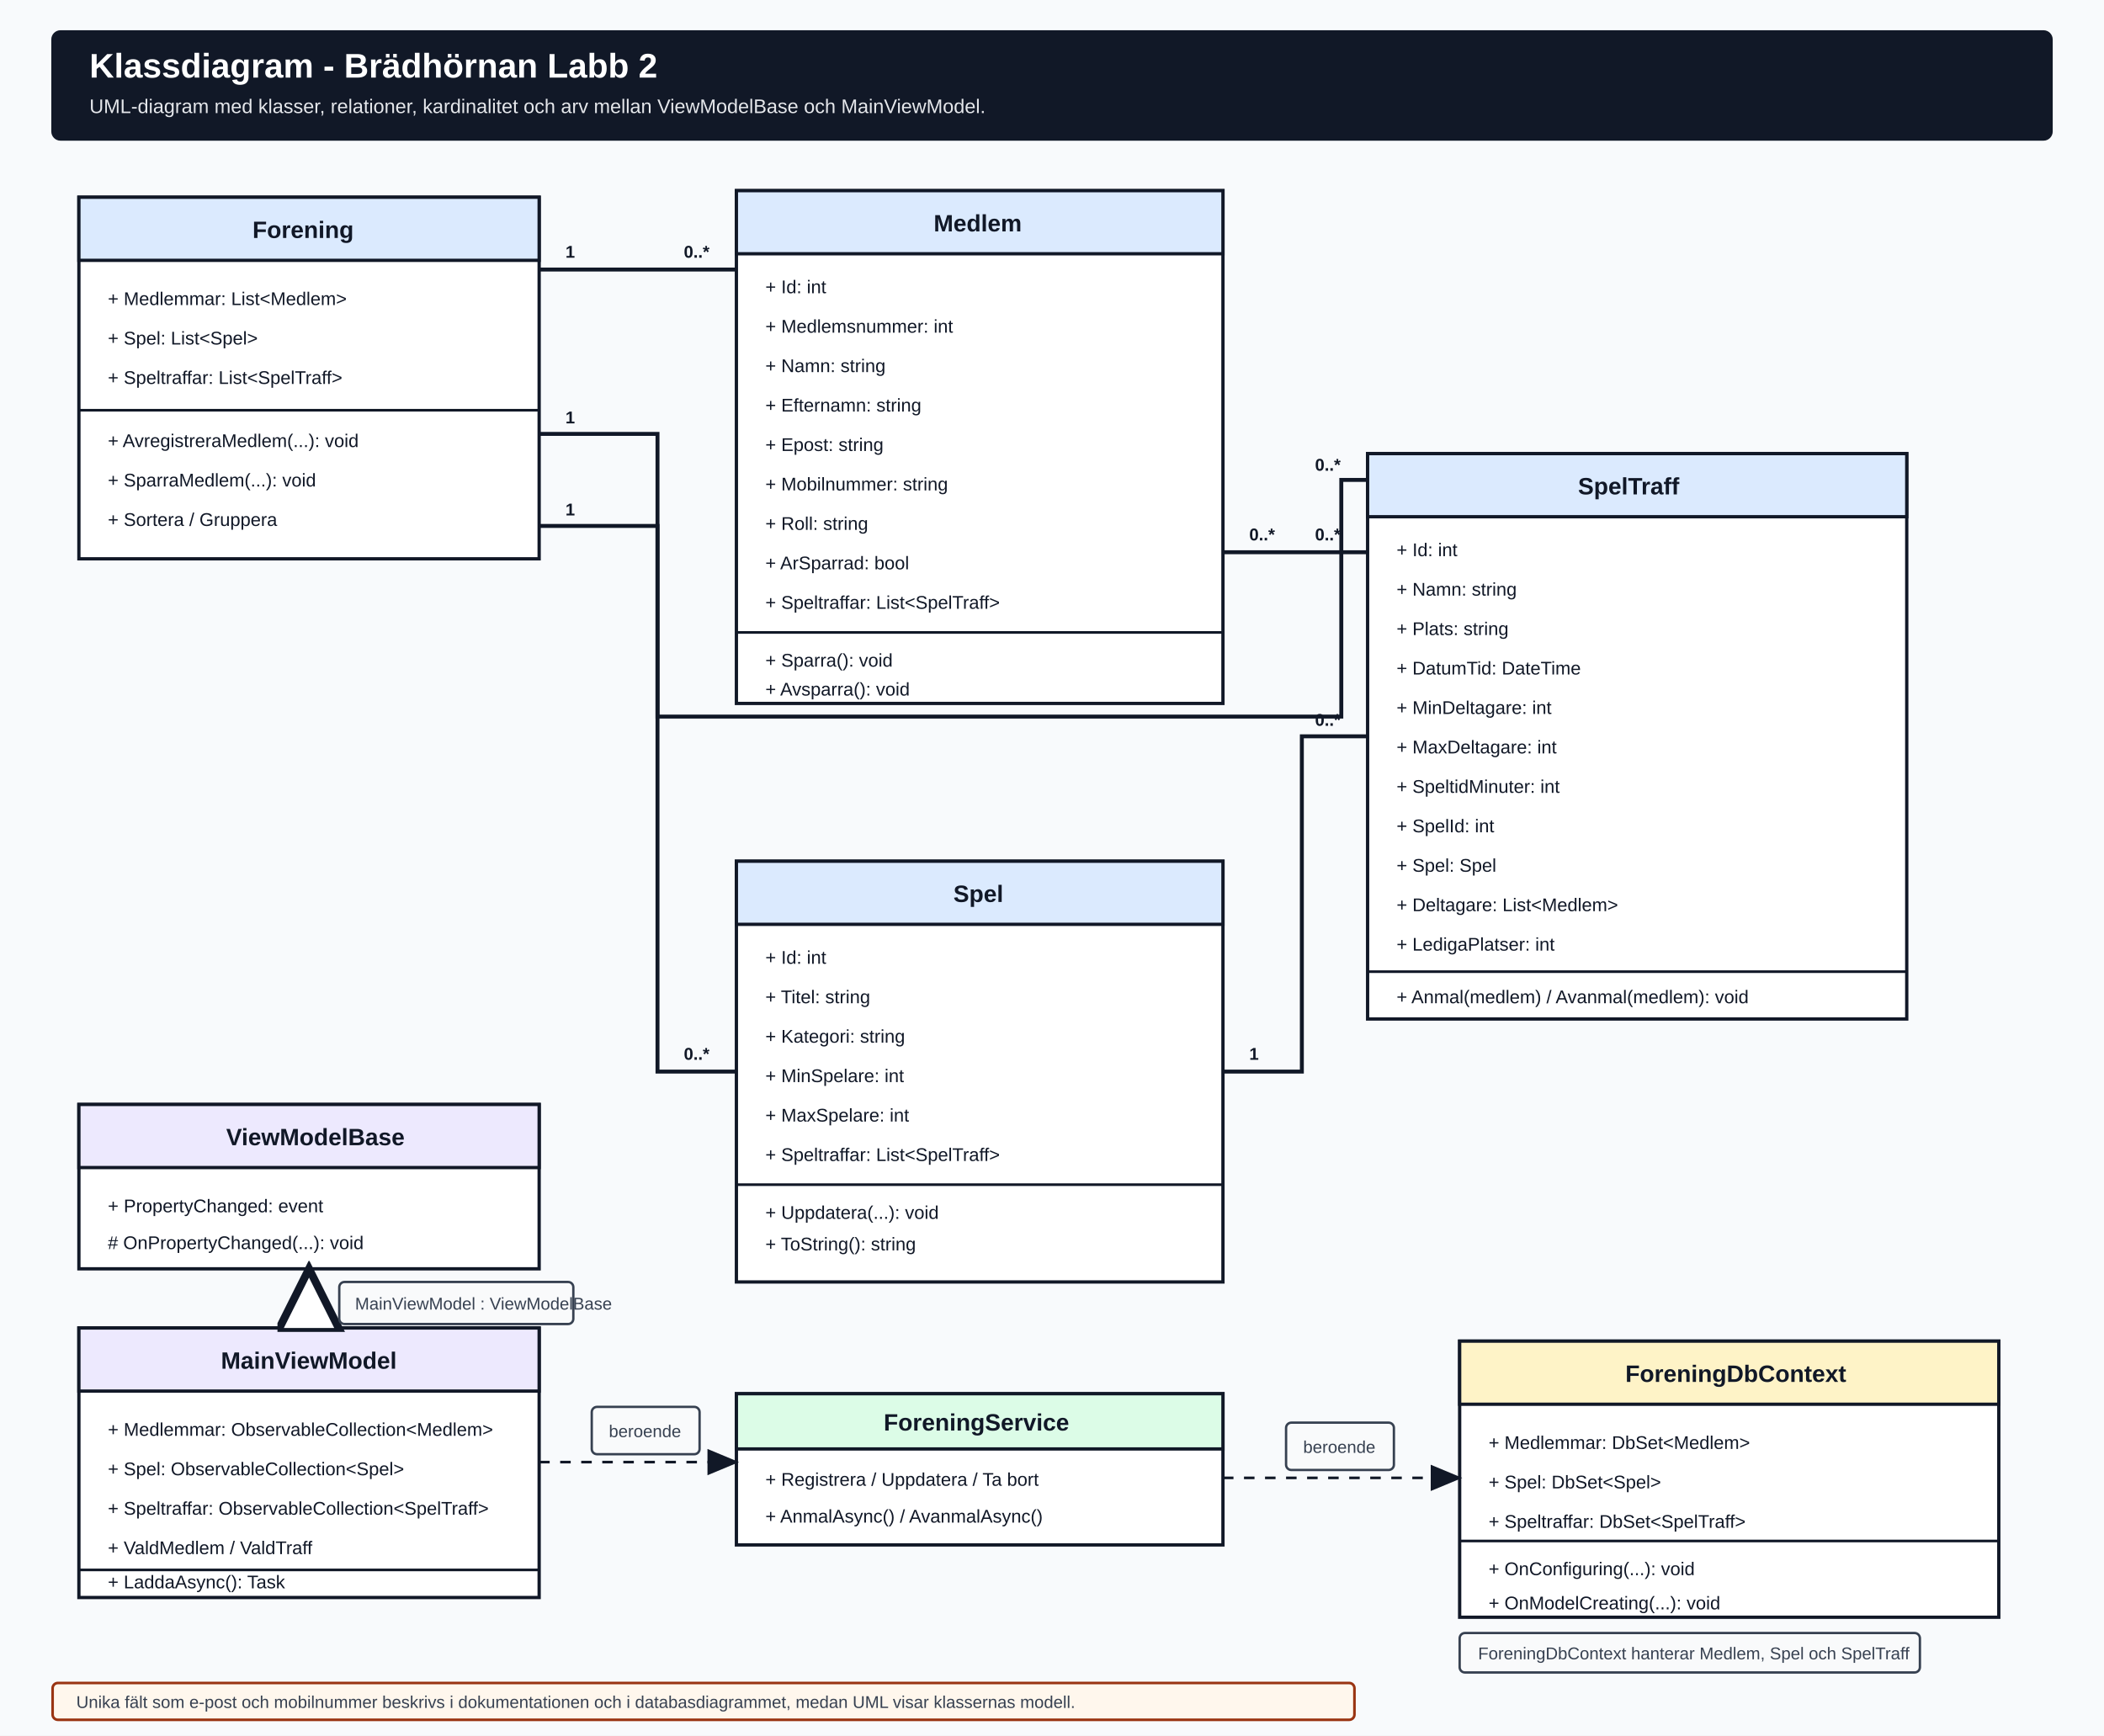
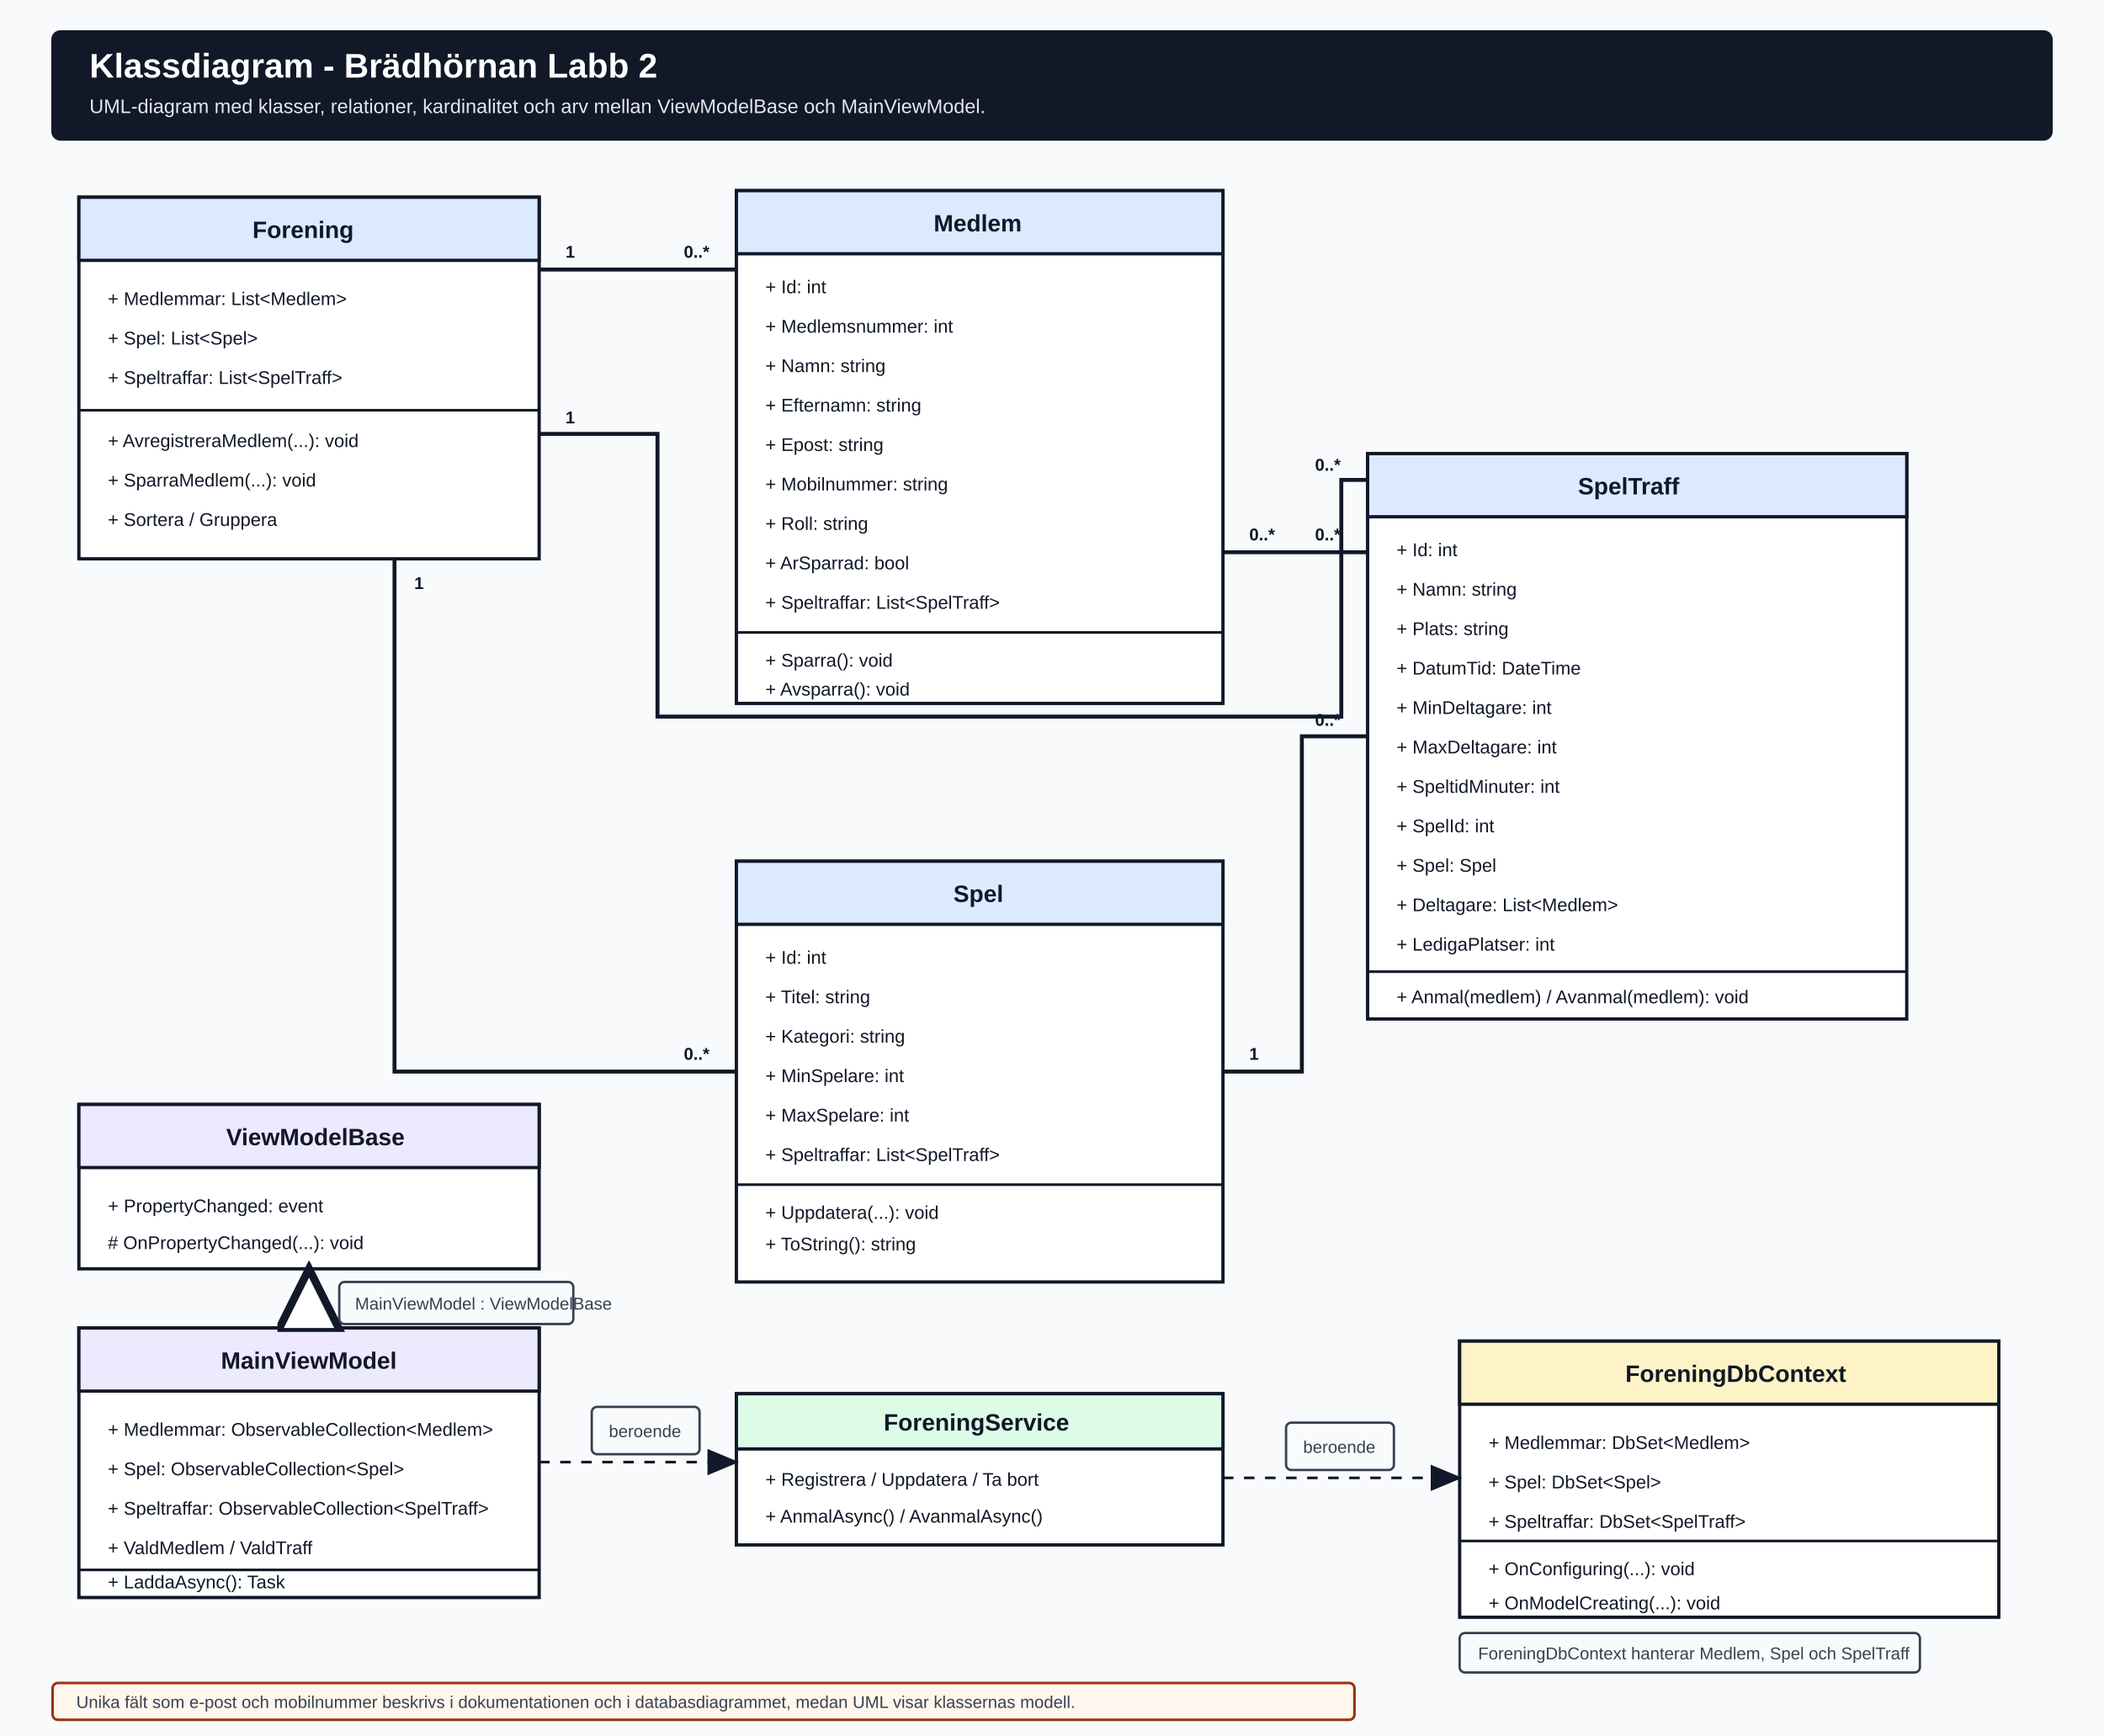
<svg xmlns="http://www.w3.org/2000/svg" width="1600" height="1320" viewBox="0 0 1600 1320">
  <style>
    .page { fill: #f8fafc; }
    .titleBox { fill: #111827; stroke: #111827; stroke-width: 2; }
    .title { font: bold 26px Arial, sans-serif; fill: #ffffff; }
    .subtitle { font: 15px Arial, sans-serif; fill: #e5e7eb; }
    .classBox { fill: #ffffff; stroke: #111827; stroke-width: 2.5; }
    .domainHead { fill: #dbeafe; stroke: #111827; stroke-width: 2.5; }
    .serviceHead { fill: #dcfce7; stroke: #111827; stroke-width: 2.5; }
    .viewHead { fill: #ede9fe; stroke: #111827; stroke-width: 2.5; }
    .dbHead { fill: #fef3c7; stroke: #111827; stroke-width: 2.5; }
    .sectionLine { stroke: #111827; stroke-width: 2; }
    .className { font: bold 18px Arial, sans-serif; fill: #111827; }
    .member { font: 14px Arial, sans-serif; fill: #111827; }
    .method { font: 14px Arial, sans-serif; fill: #111827; }
    .assoc { stroke: #111827; stroke-width: 3; fill: none; }
    .useLine { stroke: #111827; stroke-width: 2; stroke-dasharray: 8 8; fill: none; marker-end: url(#arrow); }
    .inherit { stroke: #111827; stroke-width: 3; fill: none; marker-end: url(#inheritArrow); }
    .labelBox { fill: #f9fafb; stroke: #374151; stroke-width: 1.8; }
    .label { font: bold 13px Arial, sans-serif; fill: #111827; }
    .small { font: 13px Arial, sans-serif; fill: #374151; }
    .legend { fill: #fff7ed; stroke: #9a3412; stroke-width: 2; }
  </style>
  <defs>
    <marker id="arrow" markerWidth="13" markerHeight="13" refX="11" refY="5" orient="auto" markerUnits="strokeWidth">
      <path d="M0,0 L0,10 L12,5 z" fill="#111827" />
    </marker>
    <marker id="inheritArrow" markerWidth="18" markerHeight="18" refX="16" refY="8" orient="auto" markerUnits="strokeWidth">
      <path d="M0,0 L16,8 L0,16 z" fill="#ffffff" stroke="#111827" stroke-width="2" />
    </marker>
  </defs>
  <rect class="page" width="1600" height="1320" />
  <g transform="translate(40 24)">
    <rect class="titleBox" width="1520" height="82" rx="6" />
    <text class="title" x="28" y="35">Klassdiagram - Brädhörnan Labb 2</text>
    <text class="subtitle" x="28" y="62">UML-diagram med klasser, relationer, kardinalitet och arv mellan ViewModelBase och MainViewModel.</text>
  </g>
  <g transform="translate(60 150)">
    <rect class="classBox" width="350" height="275" />
    <rect class="domainHead" width="350" height="48" />
    <text class="className" x="132" y="31">Forening</text>
    <text class="member" x="22" y="82">+ Medlemmar: List&lt;Medlem&gt;</text>
    <text class="member" x="22" y="112">+ Spel: List&lt;Spel&gt;</text>
    <text class="member" x="22" y="142">+ Speltraffar: List&lt;SpelTraff&gt;</text>
    <line class="sectionLine" x1="0" y1="162" x2="350" y2="162" />
    <text class="method" x="22" y="190">+ AvregistreraMedlem(...): void</text>
    <text class="method" x="22" y="220">+ SparraMedlem(...): void</text>
    <text class="method" x="22" y="250">+ Sortera / Gruppera</text>
  </g>
  <g transform="translate(560 145)">
    <rect class="classBox" width="370" height="390" />
    <rect class="domainHead" width="370" height="48" />
    <text class="className" x="150" y="31">Medlem</text>
    <text class="member" x="22" y="78">+ Id: int</text>
    <text class="member" x="22" y="108">+ Medlemsnummer: int</text>
    <text class="member" x="22" y="138">+ Namn: string</text>
    <text class="member" x="22" y="168">+ Efternamn: string</text>
    <text class="member" x="22" y="198">+ Epost: string</text>
    <text class="member" x="22" y="228">+ Mobilnummer: string</text>
    <text class="member" x="22" y="258">+ Roll: string</text>
    <text class="member" x="22" y="288">+ ArSparrad: bool</text>
    <text class="member" x="22" y="318">+ Speltraffar: List&lt;SpelTraff&gt;</text>
    <line class="sectionLine" x1="0" y1="336" x2="370" y2="336" />
    <text class="method" x="22" y="362">+ Sparra(): void</text>
    <text class="method" x="22" y="384">+ Avsparra(): void</text>
  </g>
  <g transform="translate(560 655)">
    <rect class="classBox" width="370" height="320" />
    <rect class="domainHead" width="370" height="48" />
    <text class="className" x="165" y="31">Spel</text>
    <text class="member" x="22" y="78">+ Id: int</text>
    <text class="member" x="22" y="108">+ Titel: string</text>
    <text class="member" x="22" y="138">+ Kategori: string</text>
    <text class="member" x="22" y="168">+ MinSpelare: int</text>
    <text class="member" x="22" y="198">+ MaxSpelare: int</text>
    <text class="member" x="22" y="228">+ Speltraffar: List&lt;SpelTraff&gt;</text>
    <line class="sectionLine" x1="0" y1="246" x2="370" y2="246" />
    <text class="method" x="22" y="272">+ Uppdatera(...): void</text>
    <text class="method" x="22" y="296">+ ToString(): string</text>
  </g>
  <g transform="translate(1040 345)">
    <rect class="classBox" width="410" height="430" />
    <rect class="domainHead" width="410" height="48" />
    <text class="className" x="160" y="31">SpelTraff</text>
    <text class="member" x="22" y="78">+ Id: int</text>
    <text class="member" x="22" y="108">+ Namn: string</text>
    <text class="member" x="22" y="138">+ Plats: string</text>
    <text class="member" x="22" y="168">+ DatumTid: DateTime</text>
    <text class="member" x="22" y="198">+ MinDeltagare: int</text>
    <text class="member" x="22" y="228">+ MaxDeltagare: int</text>
    <text class="member" x="22" y="258">+ SpeltidMinuter: int</text>
    <text class="member" x="22" y="288">+ SpelId: int</text>
    <text class="member" x="22" y="318">+ Spel: Spel</text>
    <text class="member" x="22" y="348">+ Deltagare: List&lt;Medlem&gt;</text>
    <text class="member" x="22" y="378">+ LedigaPlatser: int</text>
    <line class="sectionLine" x1="0" y1="394" x2="410" y2="394" />
    <text class="method" x="22" y="418">+ Anmal(medlem) / Avanmal(medlem): void</text>
  </g>
  <g transform="translate(60 840)">
    <rect class="classBox" width="350" height="125" />
    <rect class="viewHead" width="350" height="48" />
    <text class="className" x="112" y="31">ViewModelBase</text>
    <text class="member" x="22" y="82">+ PropertyChanged: event</text>
    <text class="method" x="22" y="110"># OnPropertyChanged(...): void</text>
  </g>
  <g transform="translate(60 1010)">
    <rect class="classBox" width="350" height="205" />
    <rect class="viewHead" width="350" height="48" />
    <text class="className" x="108" y="31">MainViewModel</text>
    <text class="member" x="22" y="82">+ Medlemmar: ObservableCollection&lt;Medlem&gt;</text>
    <text class="member" x="22" y="112">+ Spel: ObservableCollection&lt;Spel&gt;</text>
    <text class="member" x="22" y="142">+ Speltraffar: ObservableCollection&lt;SpelTraff&gt;</text>
    <text class="member" x="22" y="172">+ ValdMedlem / ValdTraff</text>
    <line class="sectionLine" x1="0" y1="184" x2="350" y2="184" />
    <text class="method" x="22" y="198">+ LaddaAsync(): Task</text>
  </g>
  <g transform="translate(560 1060)">
    <rect class="classBox" width="370" height="115" />
    <rect class="serviceHead" width="370" height="42" />
    <text class="className" x="112" y="28">ForeningService</text>
    <text class="method" x="22" y="70">+ Registrera / Uppdatera / Ta bort</text>
    <text class="method" x="22" y="98">+ AnmalAsync() / AvanmalAsync()</text>
  </g>
  <g transform="translate(1110 1020)">
    <rect class="classBox" width="410" height="210" />
    <rect class="dbHead" width="410" height="48" />
    <text class="className" x="126" y="31">ForeningDbContext</text>
    <text class="member" x="22" y="82">+ Medlemmar: DbSet&lt;Medlem&gt;</text>
    <text class="member" x="22" y="112">+ Spel: DbSet&lt;Spel&gt;</text>
    <text class="member" x="22" y="142">+ Speltraffar: DbSet&lt;SpelTraff&gt;</text>
    <line class="sectionLine" x1="0" y1="152" x2="410" y2="152" />
    <text class="method" x="22" y="178">+ OnConfiguring(...): void</text>
    <text class="method" x="22" y="204">+ OnModelCreating(...): void</text>
  </g>
  <path class="assoc" d="M410 205 H560" />
  <text class="label" x="430" y="196">1</text>
  <text class="label" x="520" y="196">0..*</text>
-   <path class="assoc" d="M410 400 H500 V815 H560" />
-   <text class="label" x="430" y="392">1</text>
+   <path class="assoc" d="M300 425 V815 H560" />
+   <text class="label" x="315" y="448">1</text>
  <text class="label" x="520" y="806">0..*</text>
  <path class="assoc" d="M410 330 H500 V545 H1020 V365 H1040" />
  <text class="label" x="430" y="322">1</text>
  <text class="label" x="1000" y="358">0..*</text>
  <path class="assoc" d="M930 815 H990 V560 H1040" />
  <text class="label" x="950" y="806">1</text>
  <text class="label" x="1000" y="552">0..*</text>
  <path class="assoc" d="M930 420 H1040" />
  <text class="label" x="950" y="411">0..*</text>
  <text class="label" x="1000" y="411">0..*</text>
  <path class="inherit" d="M235 1010 V965" />
  <g transform="translate(258 975)">
    <rect class="labelBox" width="178" height="32" rx="4" />
    <text class="small" x="12" y="21">MainViewModel : ViewModelBase</text>
  </g>
  <path class="useLine" d="M410 1112 H560" />
  <g transform="translate(450 1070)">
    <rect class="labelBox" width="82" height="36" rx="4" />
    <text class="small" x="13" y="23">beroende</text>
  </g>
  <path class="useLine" d="M930 1124 H1110" />
  <g transform="translate(978 1082)">
    <rect class="labelBox" width="82" height="36" rx="4" />
    <text class="small" x="13" y="23">beroende</text>
  </g>
  <g transform="translate(1110 1242)">
    <rect class="labelBox" width="350" height="30" rx="4" />
    <text class="small" x="14" y="20">ForeningDbContext hanterar Medlem, Spel och SpelTraff</text>
  </g>
  <g transform="translate(40 1280)">
    <rect class="legend" width="990" height="28" rx="4" />
    <text class="small" x="18" y="19">Unika fält som e-post och mobilnummer beskrivs i dokumentationen och i databasdiagrammet, medan UML visar klassernas modell.</text>
  </g>
</svg>
